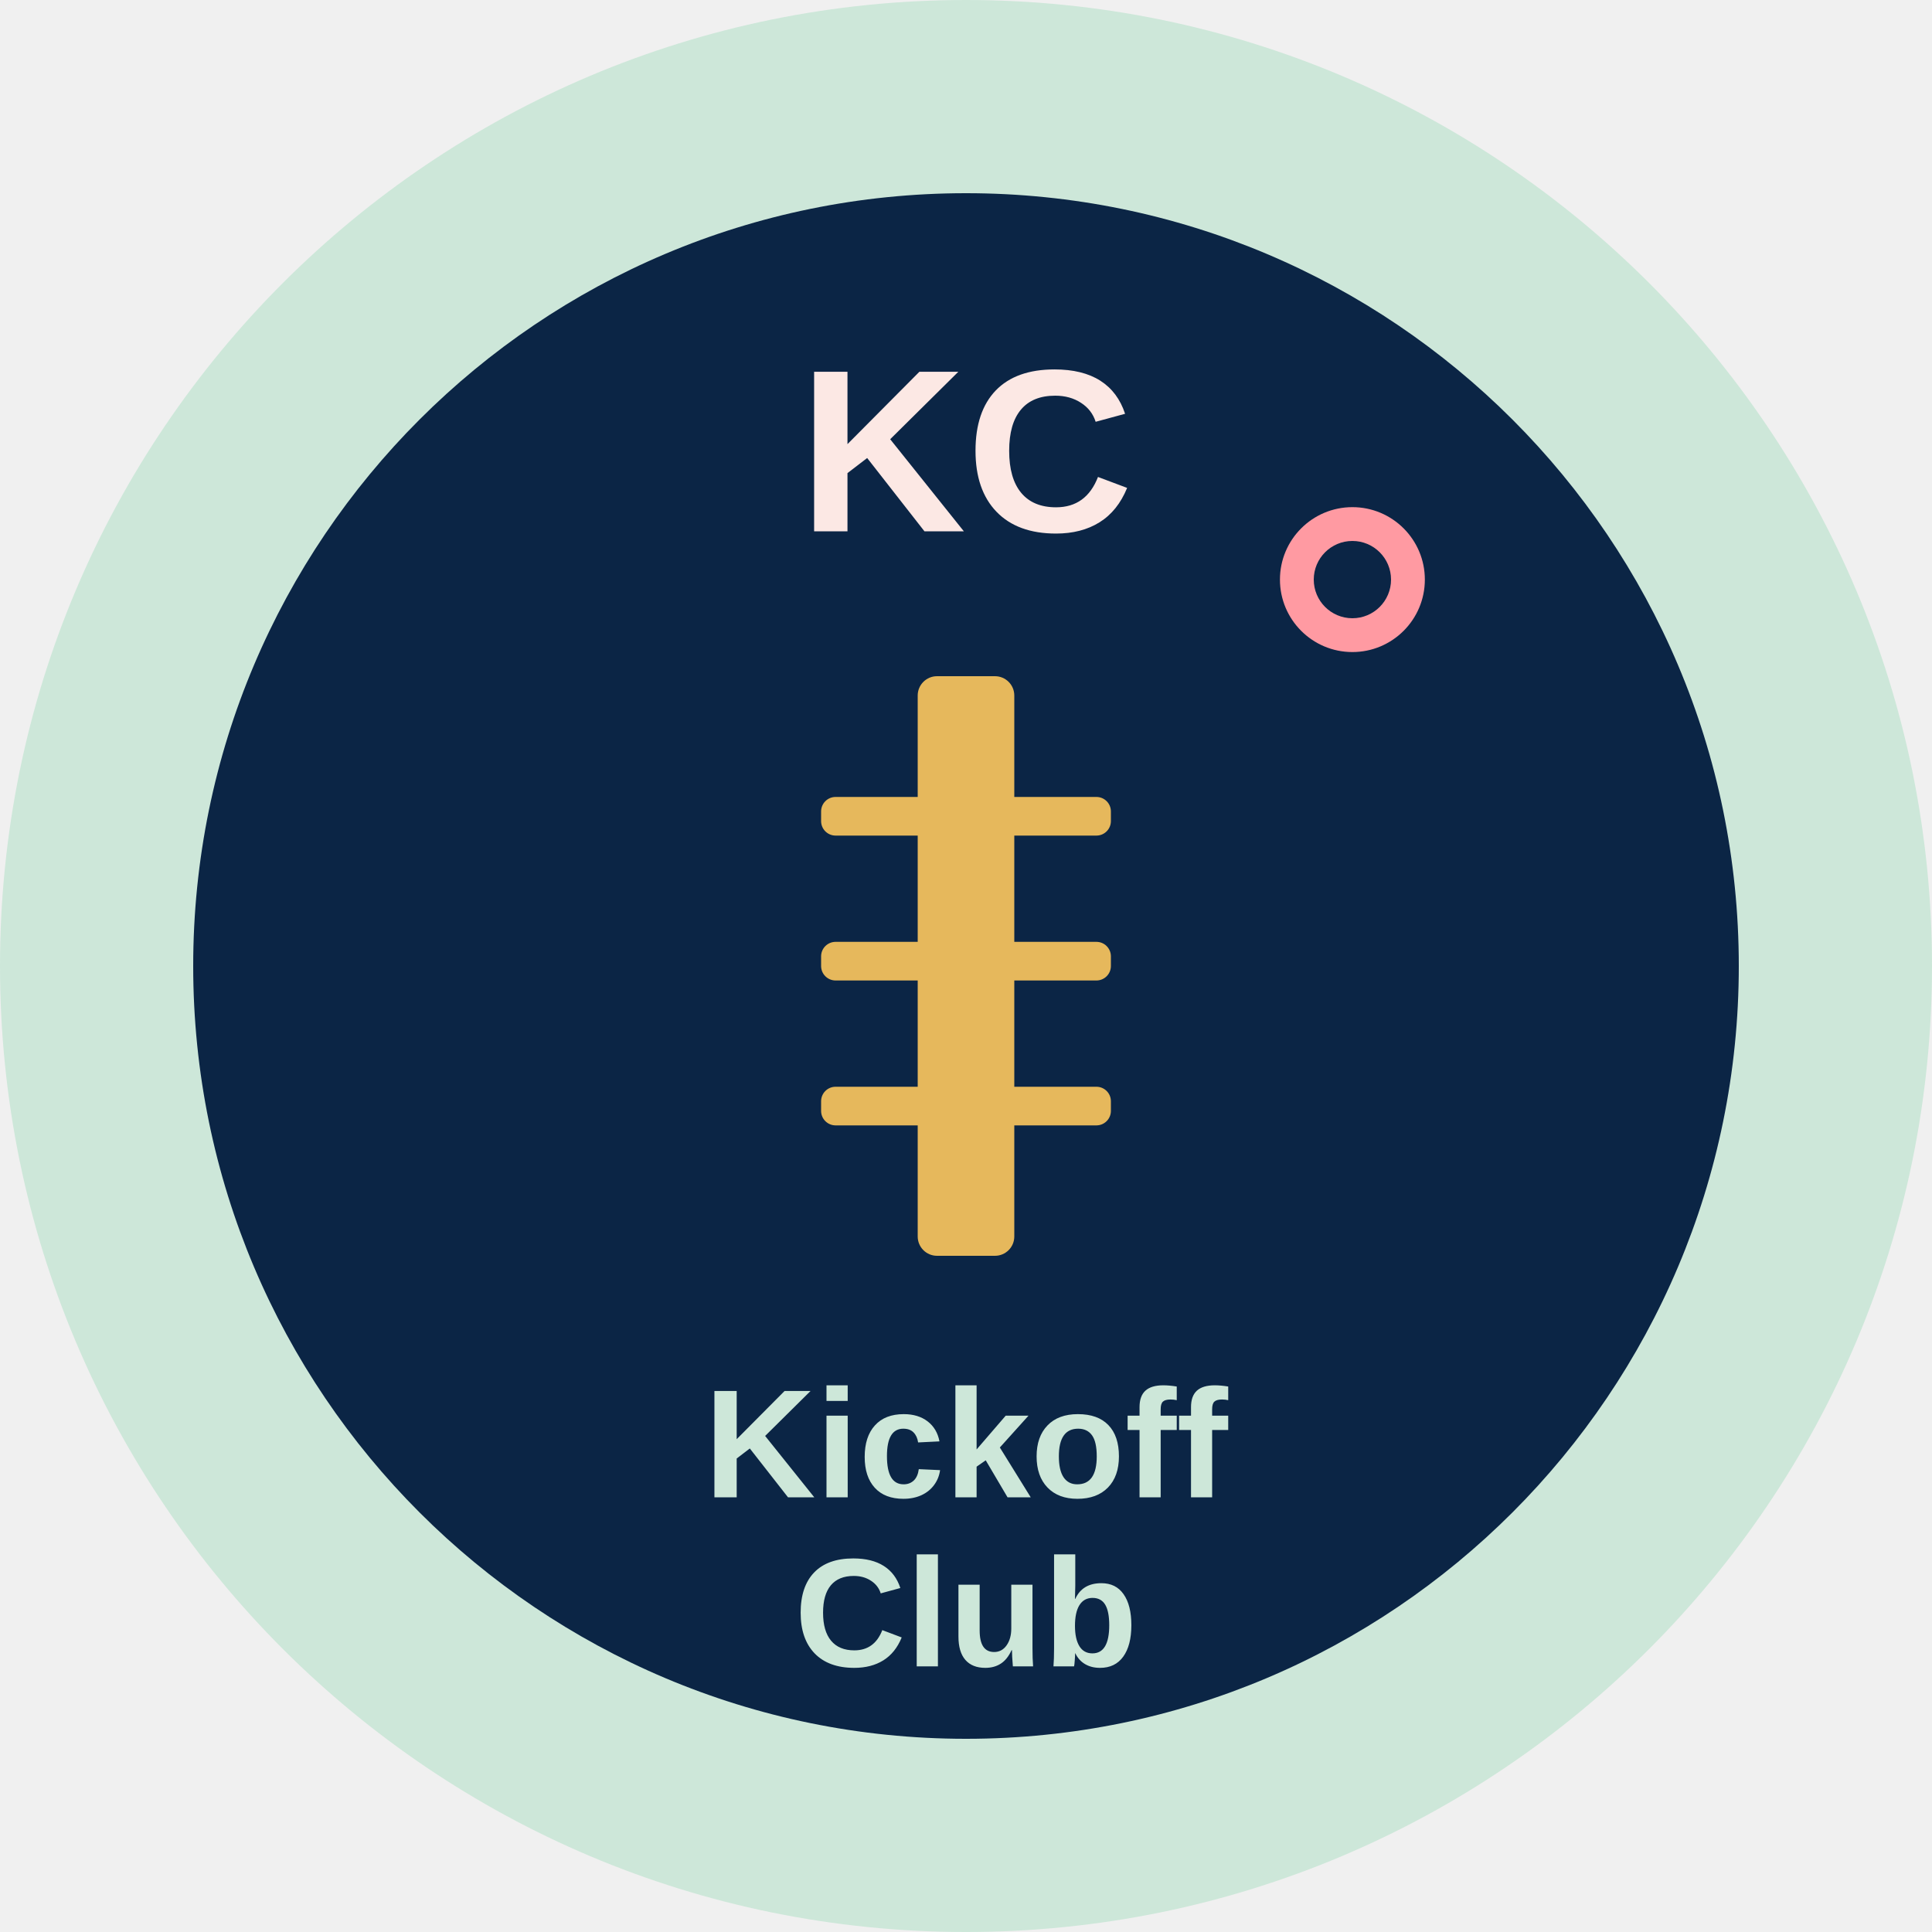
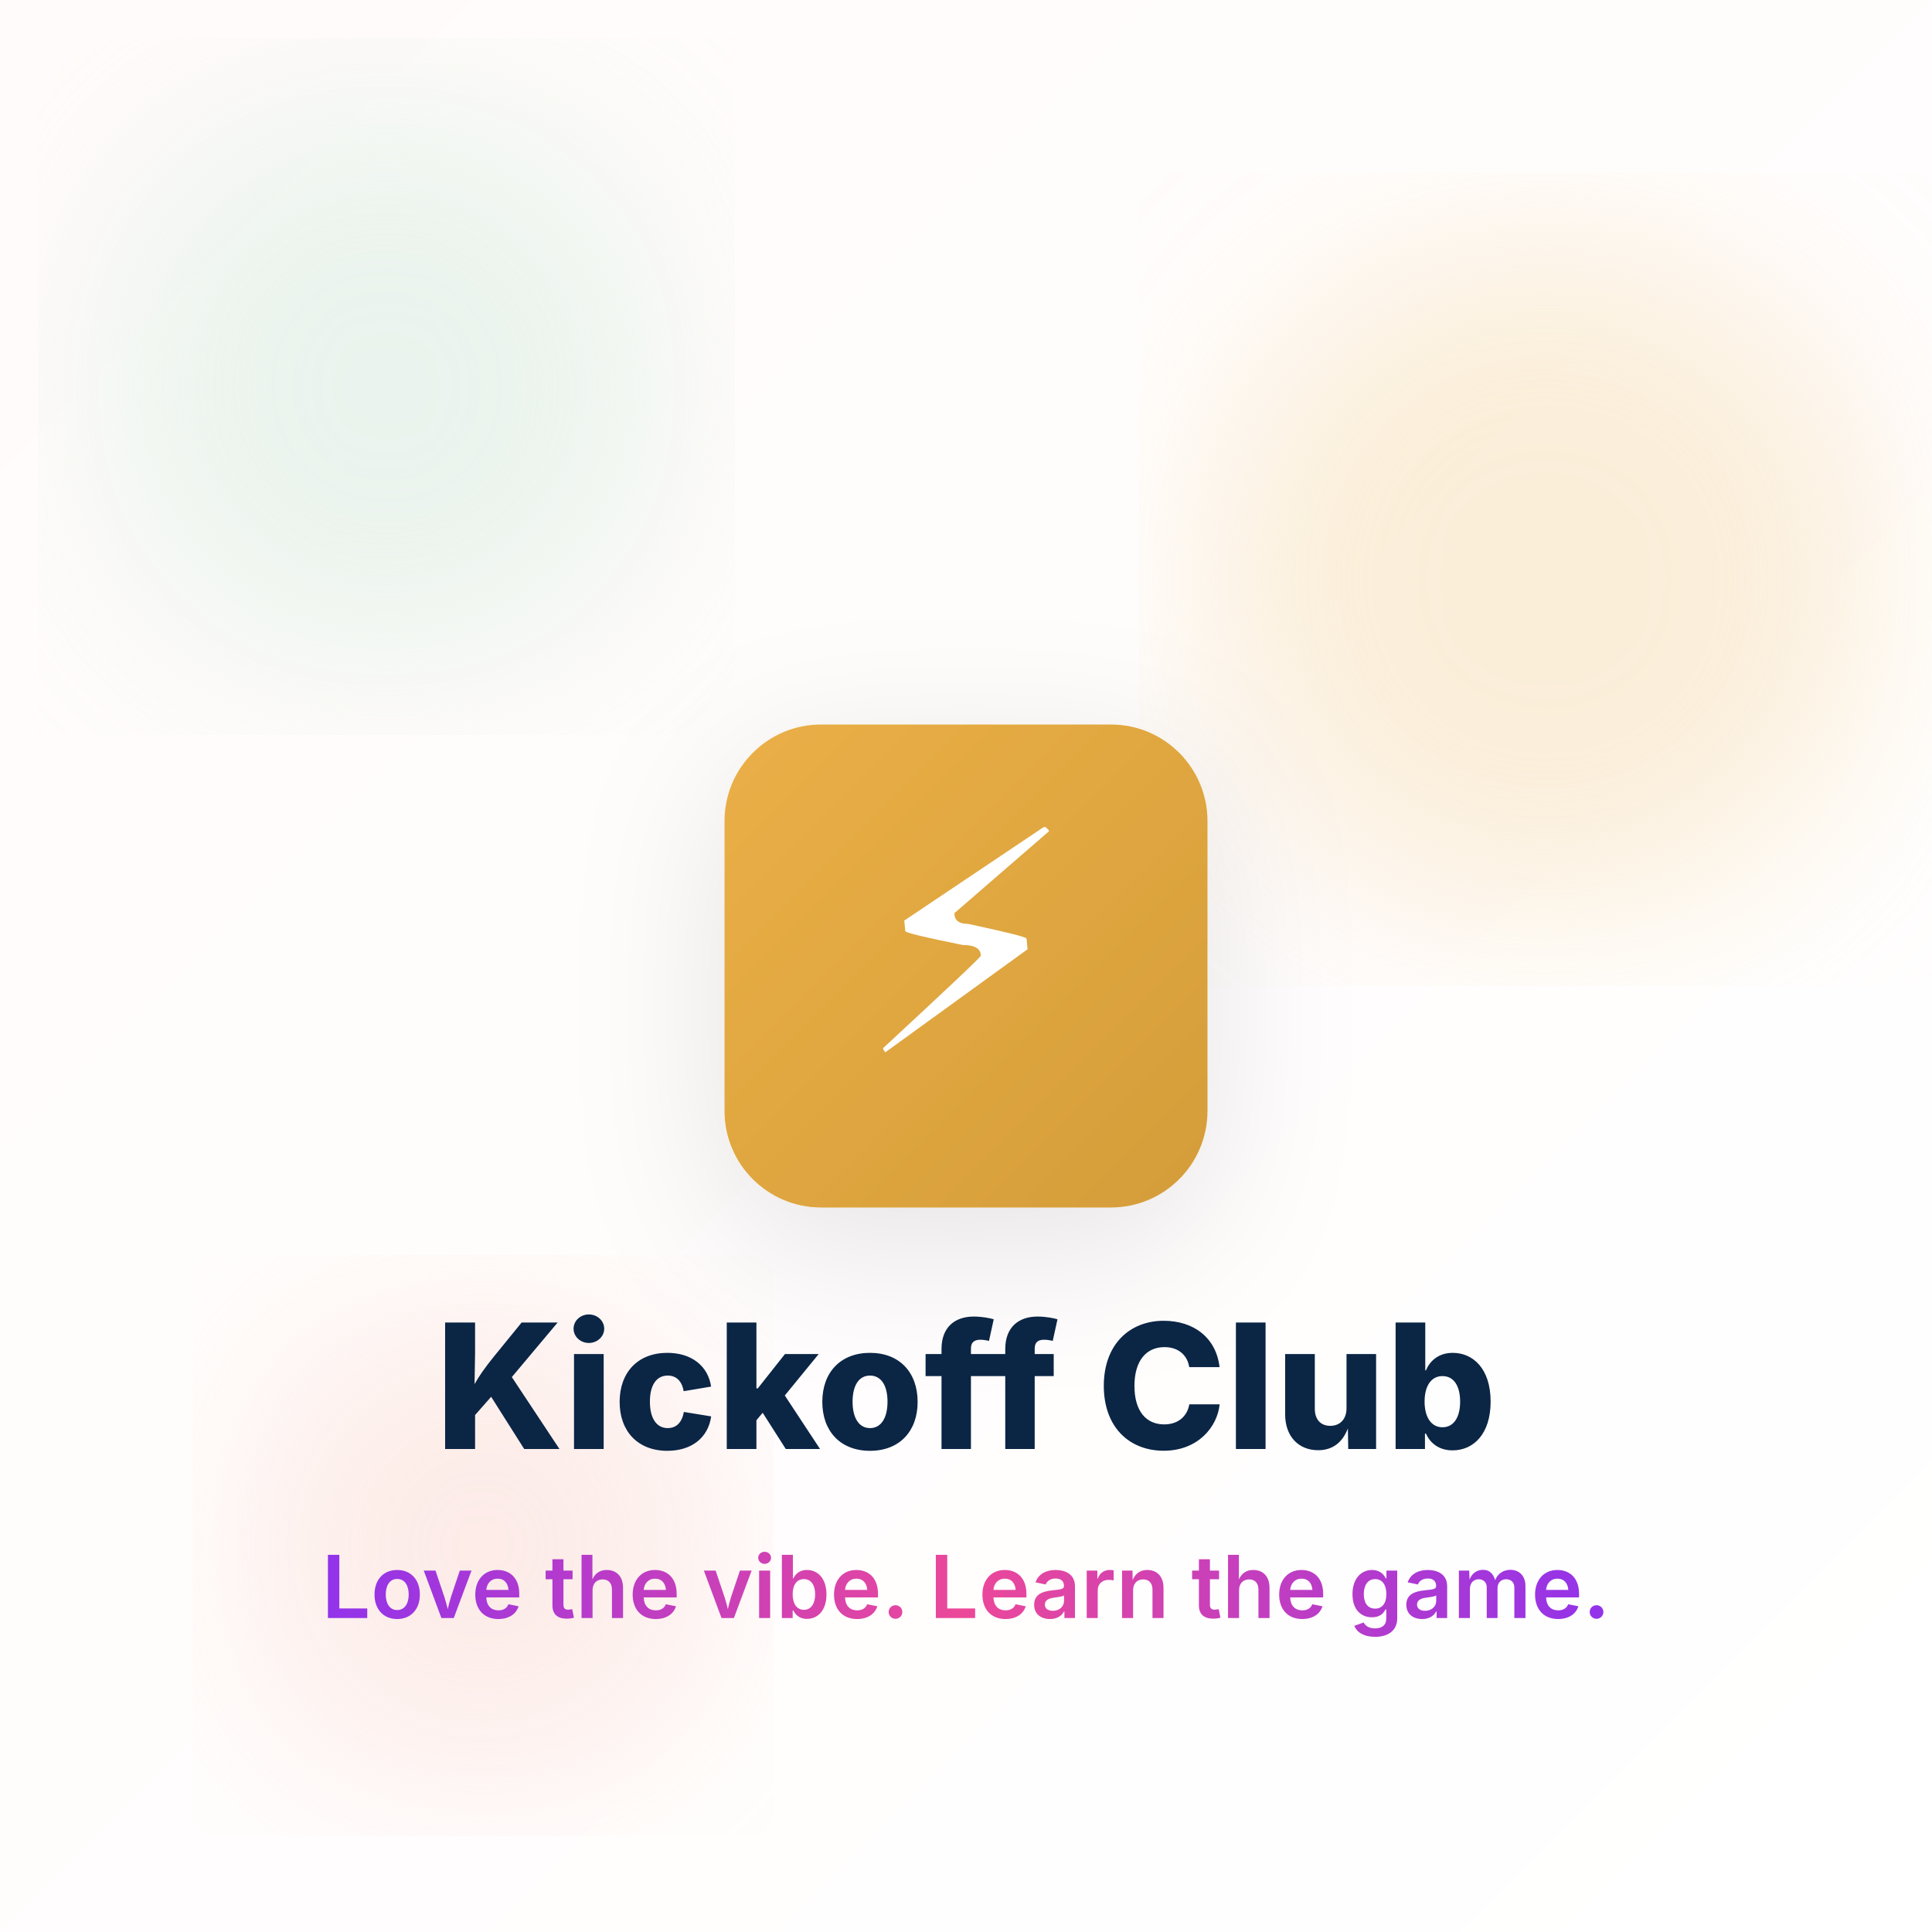
<svg xmlns="http://www.w3.org/2000/svg" width="400" height="400" viewBox="0 0 400 400" fill="none">
-   <circle cx="200" cy="200" r="200" fill="#cde7d9" />
-   <circle cx="200" cy="200" r="160" fill="#0b2545" />
-   <rect x="190" y="140" width="20" height="120" rx="4" fill="#e6b85c" />
-   <rect x="170" y="165" width="60" height="8" rx="3" fill="#e6b85c" />
-   <rect x="170" y="195" width="60" height="8" rx="3" fill="#e6b85c" />
-   <rect x="170" y="225" width="60" height="8" rx="3" fill="#e6b85c" />
-   <text x="200" y="110" font-family="Arial, sans-serif" font-size="48" font-weight="bold" fill="#fce8e4" text-anchor="middle">KC</text>
-   <circle cx="280" cy="120" r="15" fill="#ff9aa2" />
-   <circle cx="280" cy="120" r="8" fill="#0b2545" />
-   <text x="200" y="310" font-family="Arial, sans-serif" font-size="32" font-weight="bold" fill="#cde7d9" text-anchor="middle">Kickoff</text>
-   <text x="200" y="345" font-family="Arial, sans-serif" font-size="32" font-weight="bold" fill="#cde7d9" text-anchor="middle">Club</text>
+   <defs>
+     <linearGradient id="bgGradProfile" x1="0%" y1="0%" x2="100%" y2="100%">
+       <stop offset="0%" style="stop-color:#fffbfa;stop-opacity:1" />
+       <stop offset="100%" style="stop-color:#ffffff;stop-opacity:1" />
+     </linearGradient>
+     <linearGradient id="logoGradProfile" x1="0%" y1="0%" x2="100%" y2="100%">
+       <stop offset="0%" style="stop-color:#ebaf47;stop-opacity:1" />
+       <stop offset="100%" style="stop-color:#d49d39;stop-opacity:1" />
+     </linearGradient>
+     <filter id="blurProfile">
+       <feGaussianBlur in="SourceGraphic" stdDeviation="20" />
+     </filter>
+   </defs>
+   <rect width="400" height="400" fill="url(#bgGradProfile)" />
+   <circle cx="80" cy="80" r="60" fill="#cde7d9" opacity="0.4" filter="url(#blurProfile)" />
+   <circle cx="320" cy="120" r="70" fill="#f5d7a3" opacity="0.4" filter="url(#blurProfile)" />
+   <circle cx="100" cy="320" r="50" fill="#f9d1c8" opacity="0.4" filter="url(#blurProfile)" />
+   <rect x="150" y="150" width="100" height="100" rx="20" fill="url(#logoGradProfile)" filter="drop-shadow(0 8px 16px rgba(0,0,0,0.1))" />
+   <text x="200" y="218" font-family="Arial, sans-serif" font-size="64" fill="#ffffff" text-anchor="middle">⚡</text>
+   <text x="200" y="300" font-family="Inter, Arial, sans-serif" font-size="36" font-weight="800" fill="#0b2545" text-anchor="middle">
+     Kickoff Club
+   </text>
+   <defs>
+     <linearGradient id="textGrad" x1="0%" y1="0%" x2="100%" y2="0%">
+       <stop offset="0%" style="stop-color:#9333ea;stop-opacity:1" />
+       <stop offset="50%" style="stop-color:#ec4899;stop-opacity:1" />
+       <stop offset="100%" style="stop-color:#9333ea;stop-opacity:1" />
+     </linearGradient>
+   </defs>
+   <text x="200" y="335" font-family="Inter, Arial, sans-serif" font-size="18" font-weight="600" fill="url(#textGrad)" text-anchor="middle">
+     Love the vibe. Learn the game.
+   </text>
</svg>
